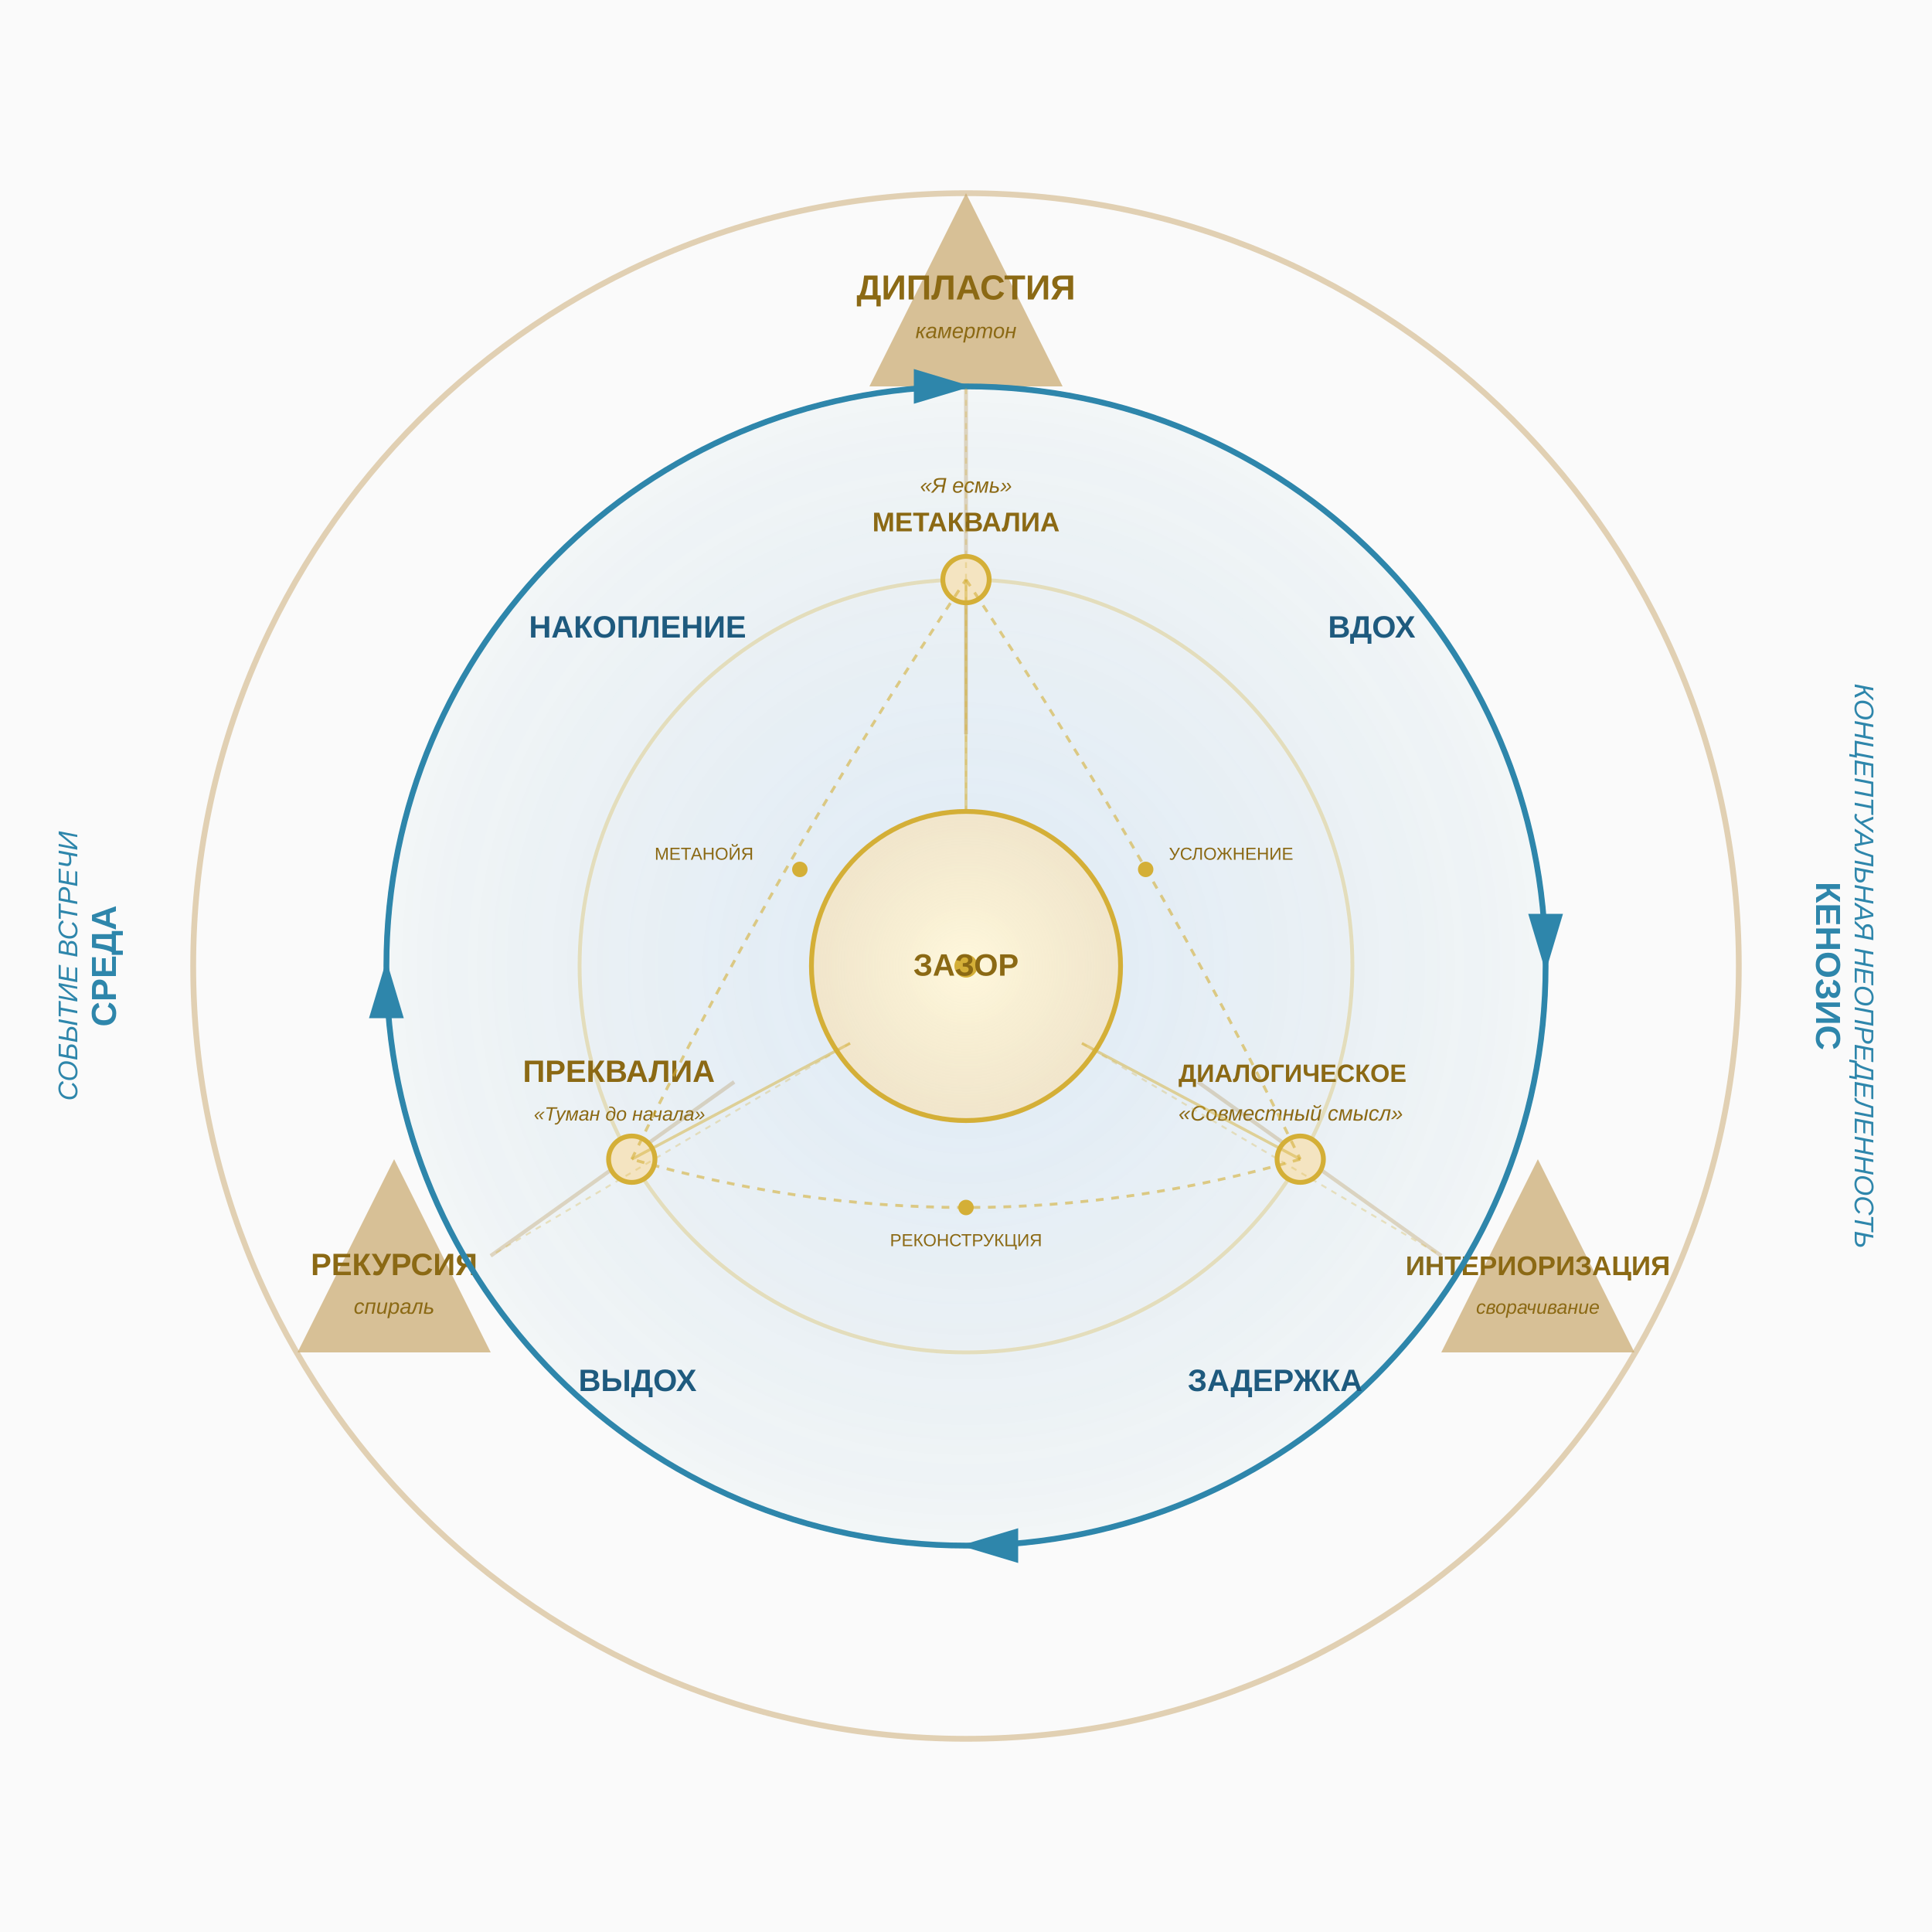
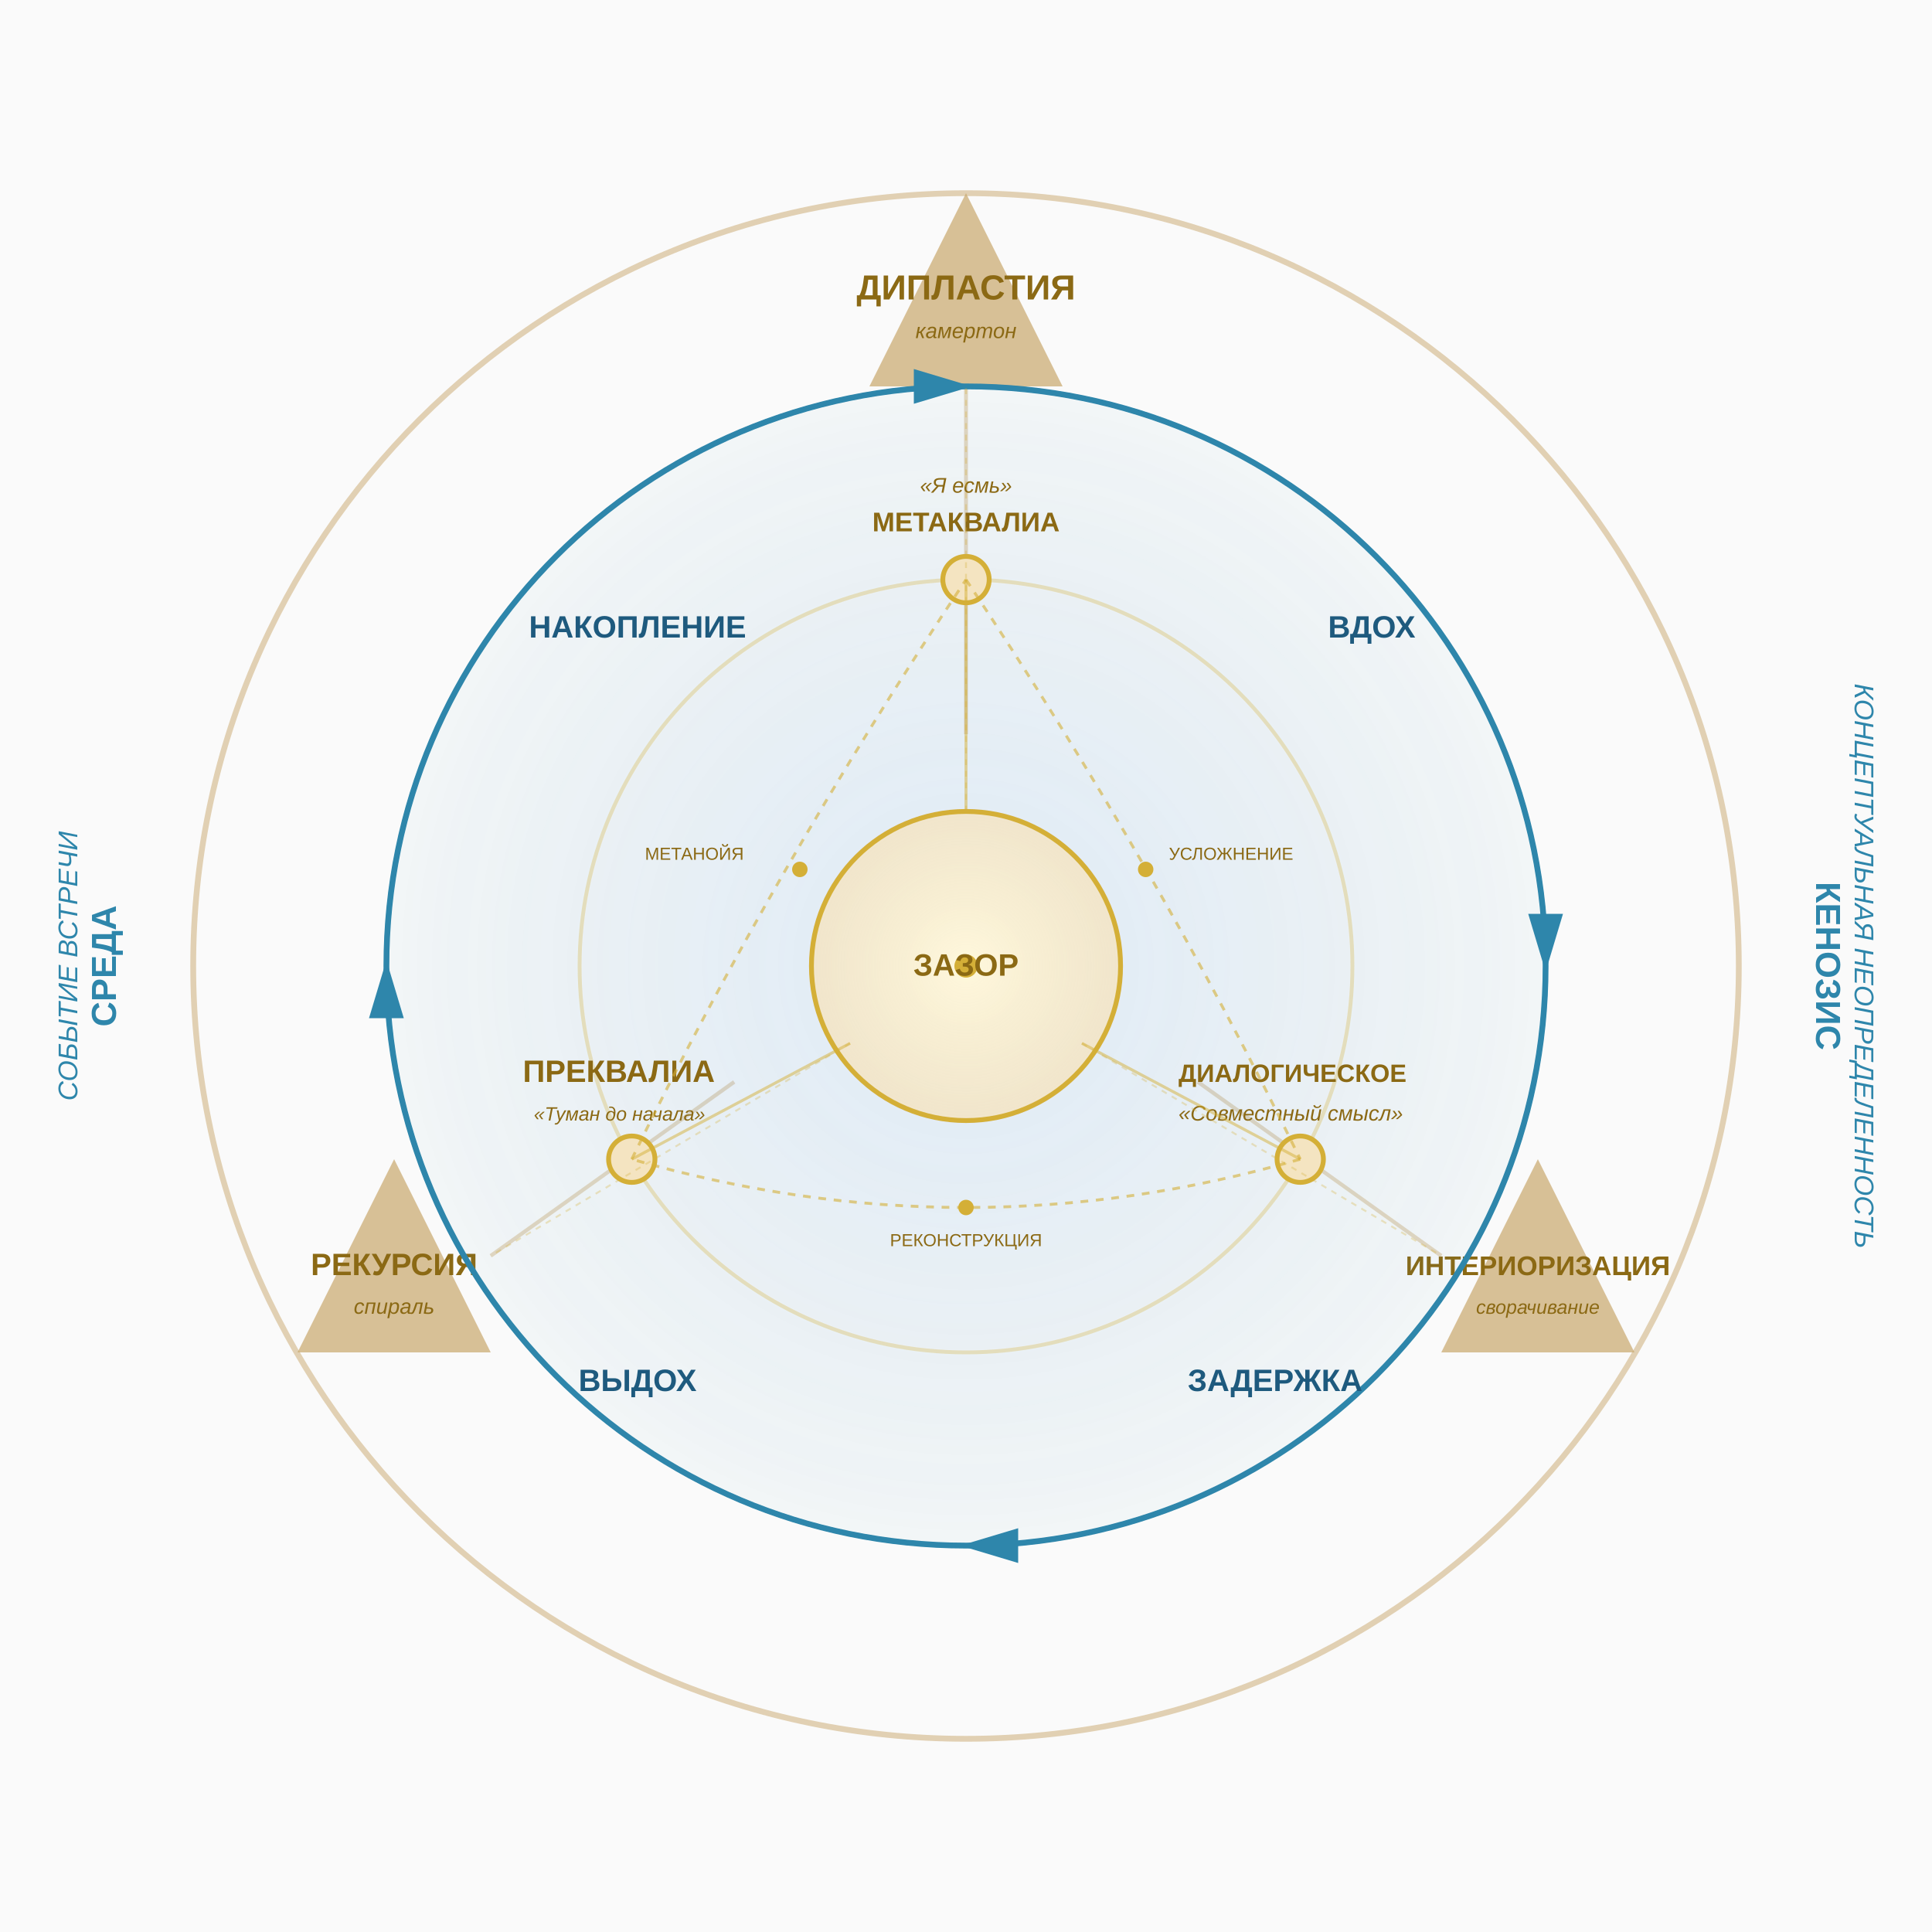
<svg xmlns="http://www.w3.org/2000/svg" viewBox="0 0 1000 1000" width="1000" height="1000">
  <defs>
    <radialGradient id="centerGlow" cx="50%" cy="50%" r="50%">
      <stop offset="0%" style="stop-color:#FFF8DC;stop-opacity:1" />
      <stop offset="100%" style="stop-color:#F4E4C1;stop-opacity:0.8" />
    </radialGradient>
    <radialGradient id="cycleGlow" cx="50%" cy="50%" r="50%">
      <stop offset="0%" style="stop-color:#4A90E2;stop-opacity:0.2" />
      <stop offset="100%" style="stop-color:#2E86AB;stop-opacity:0.05" />
    </radialGradient>
    <marker id="arrowhead" markerWidth="10" markerHeight="10" refX="9" refY="3" orient="auto">
      <polygon points="0 0, 10 3, 0 6" fill="#2E86AB" />
    </marker>
  </defs>
  <rect width="1000" height="1000" fill="#FAFAFA" />
  <circle cx="500" cy="500" r="400" fill="none" stroke="#C8A66B" stroke-width="3" opacity="0.5" />
  <g id="diplostia">
    <path d="M 500 100 L 450 200 L 550 200 Z" fill="#C8A66B" opacity="0.7" />
    <text x="500" y="155" text-anchor="middle" font-family="Arial, sans-serif" font-size="18" font-weight="bold" fill="#8B6914">ДИПЛАСТИЯ</text>
    <text x="500" y="175" text-anchor="middle" font-family="Arial, sans-serif" font-size="11" fill="#8B6914" font-style="italic">камертон</text>
    <line x1="500" y1="200" x2="500" y2="380" stroke="#C8A66B" stroke-width="2" opacity="0.4" />
  </g>
  <g id="interiorization">
    <path d="M 846 700 L 746 700 L 796 600 Z" fill="#C8A66B" opacity="0.7" />
    <text x="796" y="660" text-anchor="middle" font-family="Arial, sans-serif" font-size="14" font-weight="bold" fill="#8B6914">ИНТЕРИОРИЗАЦИЯ</text>
    <text x="796" y="680" text-anchor="middle" font-family="Arial, sans-serif" font-size="10" fill="#8B6914" font-style="italic">сворачивание</text>
    <line x1="746" y1="650" x2="620" y2="560" stroke="#C8A66B" stroke-width="2" opacity="0.4" />
  </g>
  <g id="recursion">
    <path d="M 154 700 L 254 700 L 204 600 Z" fill="#C8A66B" opacity="0.7" />
    <text x="204" y="660" text-anchor="middle" font-family="Arial, sans-serif" font-size="16" font-weight="bold" fill="#8B6914">РЕКУРСИЯ</text>
    <text x="204" y="680" text-anchor="middle" font-family="Arial, sans-serif" font-size="11" fill="#8B6914" font-style="italic">спираль</text>
    <line x1="254" y1="650" x2="380" y2="560" stroke="#C8A66B" stroke-width="2" opacity="0.4" />
  </g>
  <circle cx="500" cy="500" r="300" fill="url(#cycleGlow)" stroke="#2E86AB" stroke-width="2.5" opacity="0.8" />
  <g id="inhale">
    <path d="M 500 200 A 300 300 0 0 1 800 500" fill="none" stroke="#2E86AB" stroke-width="3" marker-end="url(#arrowhead)" />
    <text x="710" y="330" text-anchor="middle" font-family="Arial, sans-serif" font-size="16" font-weight="bold" fill="#1E5A7E">ВДОХ</text>
  </g>
  <g id="delay">
    <path d="M 800 500 A 300 300 0 0 1 500 800" fill="none" stroke="#2E86AB" stroke-width="3" marker-end="url(#arrowhead)" />
    <text x="660" y="720" text-anchor="middle" font-family="Arial, sans-serif" font-size="16" font-weight="bold" fill="#1E5A7E">ЗАДЕРЖКА</text>
  </g>
  <g id="exhale">
    <path d="M 500 800 A 300 300 0 0 1 200 500" fill="none" stroke="#2E86AB" stroke-width="3" marker-end="url(#arrowhead)" />
    <text x="330" y="720" text-anchor="middle" font-family="Arial, sans-serif" font-size="16" font-weight="bold" fill="#1E5A7E">ВЫДОХ</text>
  </g>
  <g id="accumulate">
    <path d="M 200 500 A 300 300 0 0 1 500 200" fill="none" stroke="#2E86AB" stroke-width="3" marker-end="url(#arrowhead)" />
    <text x="330" y="330" text-anchor="middle" font-family="Arial, sans-serif" font-size="16" font-weight="bold" fill="#1E5A7E">НАКОПЛЕНИЕ</text>
  </g>
  <circle cx="500" cy="500" r="200" fill="none" stroke="#D4AF37" stroke-width="2" opacity="0.3" />
  <g id="metaqualia">
    <circle cx="500" cy="300" r="12" fill="#F4E4C1" stroke="#D4AF37" stroke-width="2.5" />
    <text x="500" y="275" text-anchor="middle" font-family="Arial, sans-serif" font-size="14" font-weight="bold" fill="#8B6914">МЕТАКВАЛИА</text>
    <text x="500" y="255" text-anchor="middle" font-family="Arial, sans-serif" font-size="11" fill="#8B6914" font-style="italic">«Я есмь»</text>
  </g>
  <g id="dialogical">
    <circle cx="673" cy="600" r="12" fill="#F4E4C1" stroke="#D4AF37" stroke-width="2.5" />
    <text x="610" y="560" text-anchor="start" font-family="Arial, sans-serif" font-size="13" font-weight="bold" fill="#8B6914">ДИАЛОГИЧЕСКОЕ</text>
    <text x="610" y="580" text-anchor="start" font-family="Arial, sans-serif" font-size="11" fill="#8B6914" font-style="italic">«Совместный смысл»</text>
  </g>
  <g id="prequalia">
    <circle cx="327" cy="600" r="12" fill="#F4E4C1" stroke="#D4AF37" stroke-width="2.5" />
    <text x="370" y="560" text-anchor="end" font-family="Arial, sans-serif" font-size="16" font-weight="bold" fill="#8B6914">ПРЕКВАЛИА</text>
    <text x="365" y="580" text-anchor="end" font-family="Arial, sans-serif" font-size="10" fill="#8B6914" font-style="italic">«Туман до начала»</text>
  </g>
  <path d="M 500 300 Q 600 450 673 600" fill="none" stroke="#D4AF37" stroke-width="1.5" stroke-dasharray="4,4" opacity="0.6" />
  <path d="M 673 600 Q 500 650 327 600" fill="none" stroke="#D4AF37" stroke-width="1.5" stroke-dasharray="4,4" opacity="0.6" />
  <path d="M 327 600 Q 400 450 500 300" fill="none" stroke="#D4AF37" stroke-width="1.5" stroke-dasharray="4,4" opacity="0.6" />
  <circle cx="593" cy="450" r="4" fill="#D4AF37" />
  <text x="605" y="445" font-family="Arial, sans-serif" font-size="9" fill="#8B6914">УСЛОЖНЕНИЕ</text>
  <circle cx="500" cy="625" r="4" fill="#D4AF37" />
  <text x="500" y="645" text-anchor="middle" font-family="Arial, sans-serif" font-size="9" fill="#8B6914">РЕКОНСТРУКЦИЯ</text>
  <circle cx="414" cy="450" r="4" fill="#D4AF37" />
-   <text x="390" y="445" text-anchor="end" font-family="Arial, sans-serif" font-size="9" fill="#8B6914">МЕТАНОЙЯ</text>
+   <text x="385" y="445" text-anchor="end" font-family="Arial, sans-serif" font-size="9" fill="#8B6914">МЕТАНОЙЯ</text>
  <circle cx="500" cy="500" r="80" fill="url(#centerGlow)" stroke="#D4AF37" stroke-width="2.5" />
  <circle cx="500" cy="500" r="6" fill="#D4AF37" />
  <text x="500" y="505" text-anchor="middle" font-family="Arial, sans-serif" font-size="16" font-weight="bold" fill="#8B6914">ЗАЗОР</text>
  <line x1="500" y1="420" x2="500" y2="200" stroke="#D4AF37" stroke-width="1" opacity="0.3" stroke-dasharray="3,3" />
  <line x1="560" y1="540" x2="746" y2="650" stroke="#D4AF37" stroke-width="1" opacity="0.3" stroke-dasharray="3,3" />
  <line x1="440" y1="540" x2="254" y2="650" stroke="#D4AF37" stroke-width="1" opacity="0.3" stroke-dasharray="3,3" />
  <line x1="500" y1="420" x2="500" y2="300" stroke="#D4AF37" stroke-width="1.5" opacity="0.5" />
  <line x1="560" y1="540" x2="673" y2="600" stroke="#D4AF37" stroke-width="1.5" opacity="0.5" />
  <line x1="440" y1="540" x2="327" y2="600" stroke="#D4AF37" stroke-width="1.5" opacity="0.5" />
  <text x="940" y="500" text-anchor="middle" font-family="Arial, sans-serif" font-size="18" font-weight="bold" fill="#2E86AB" transform="rotate(90 940 500)">КЕНОЗИС</text>
  <text x="960" y="500" text-anchor="middle" font-family="Arial, sans-serif" font-size="14" fill="#2E86AB" font-style="italic" transform="rotate(90 960 500)">КОНЦЕПТУАЛЬНАЯ НЕОПРЕДЕЛЕННОСТЬ</text>
  <text x="60" y="500" text-anchor="middle" font-family="Arial, sans-serif" font-size="18" font-weight="bold" fill="#2E86AB" transform="rotate(-90 60 500)">СРЕДА</text>
  <text x="40" y="500" text-anchor="middle" font-family="Arial, sans-serif" font-size="14" fill="#2E86AB" font-style="italic" transform="rotate(-90 40 500)">СОБЫТИЕ ВСТРЕЧИ</text>
</svg>
